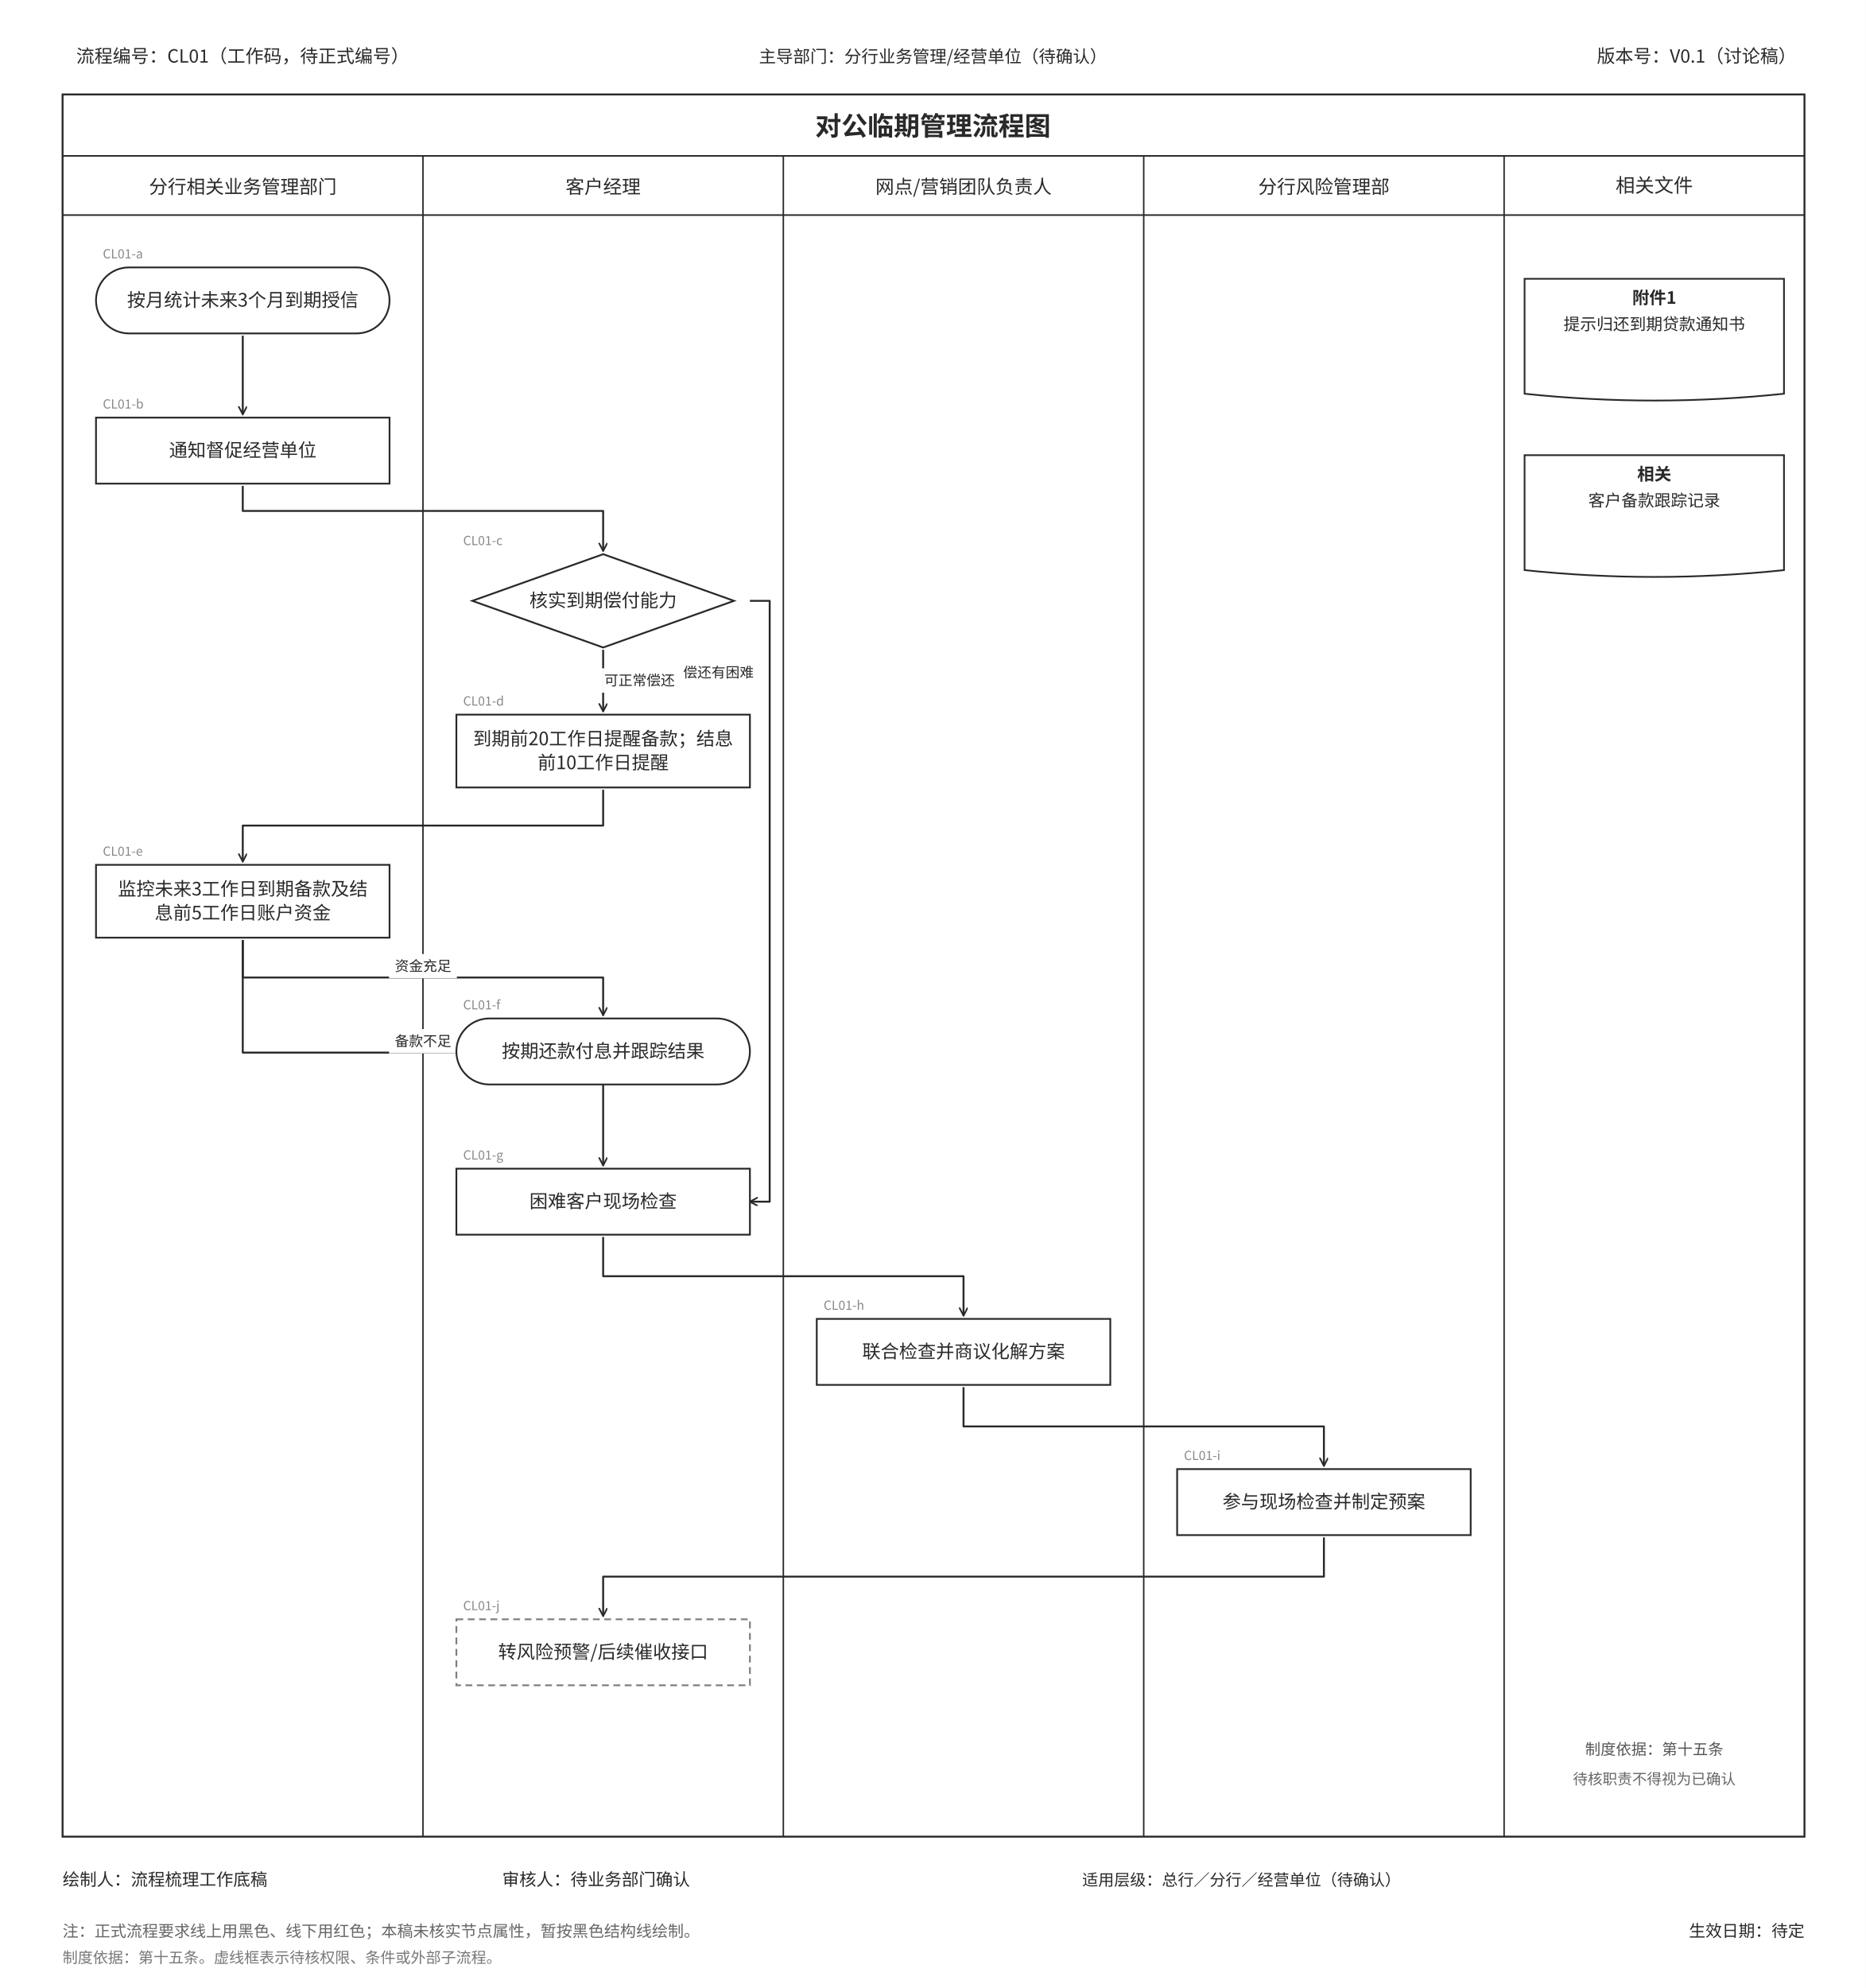
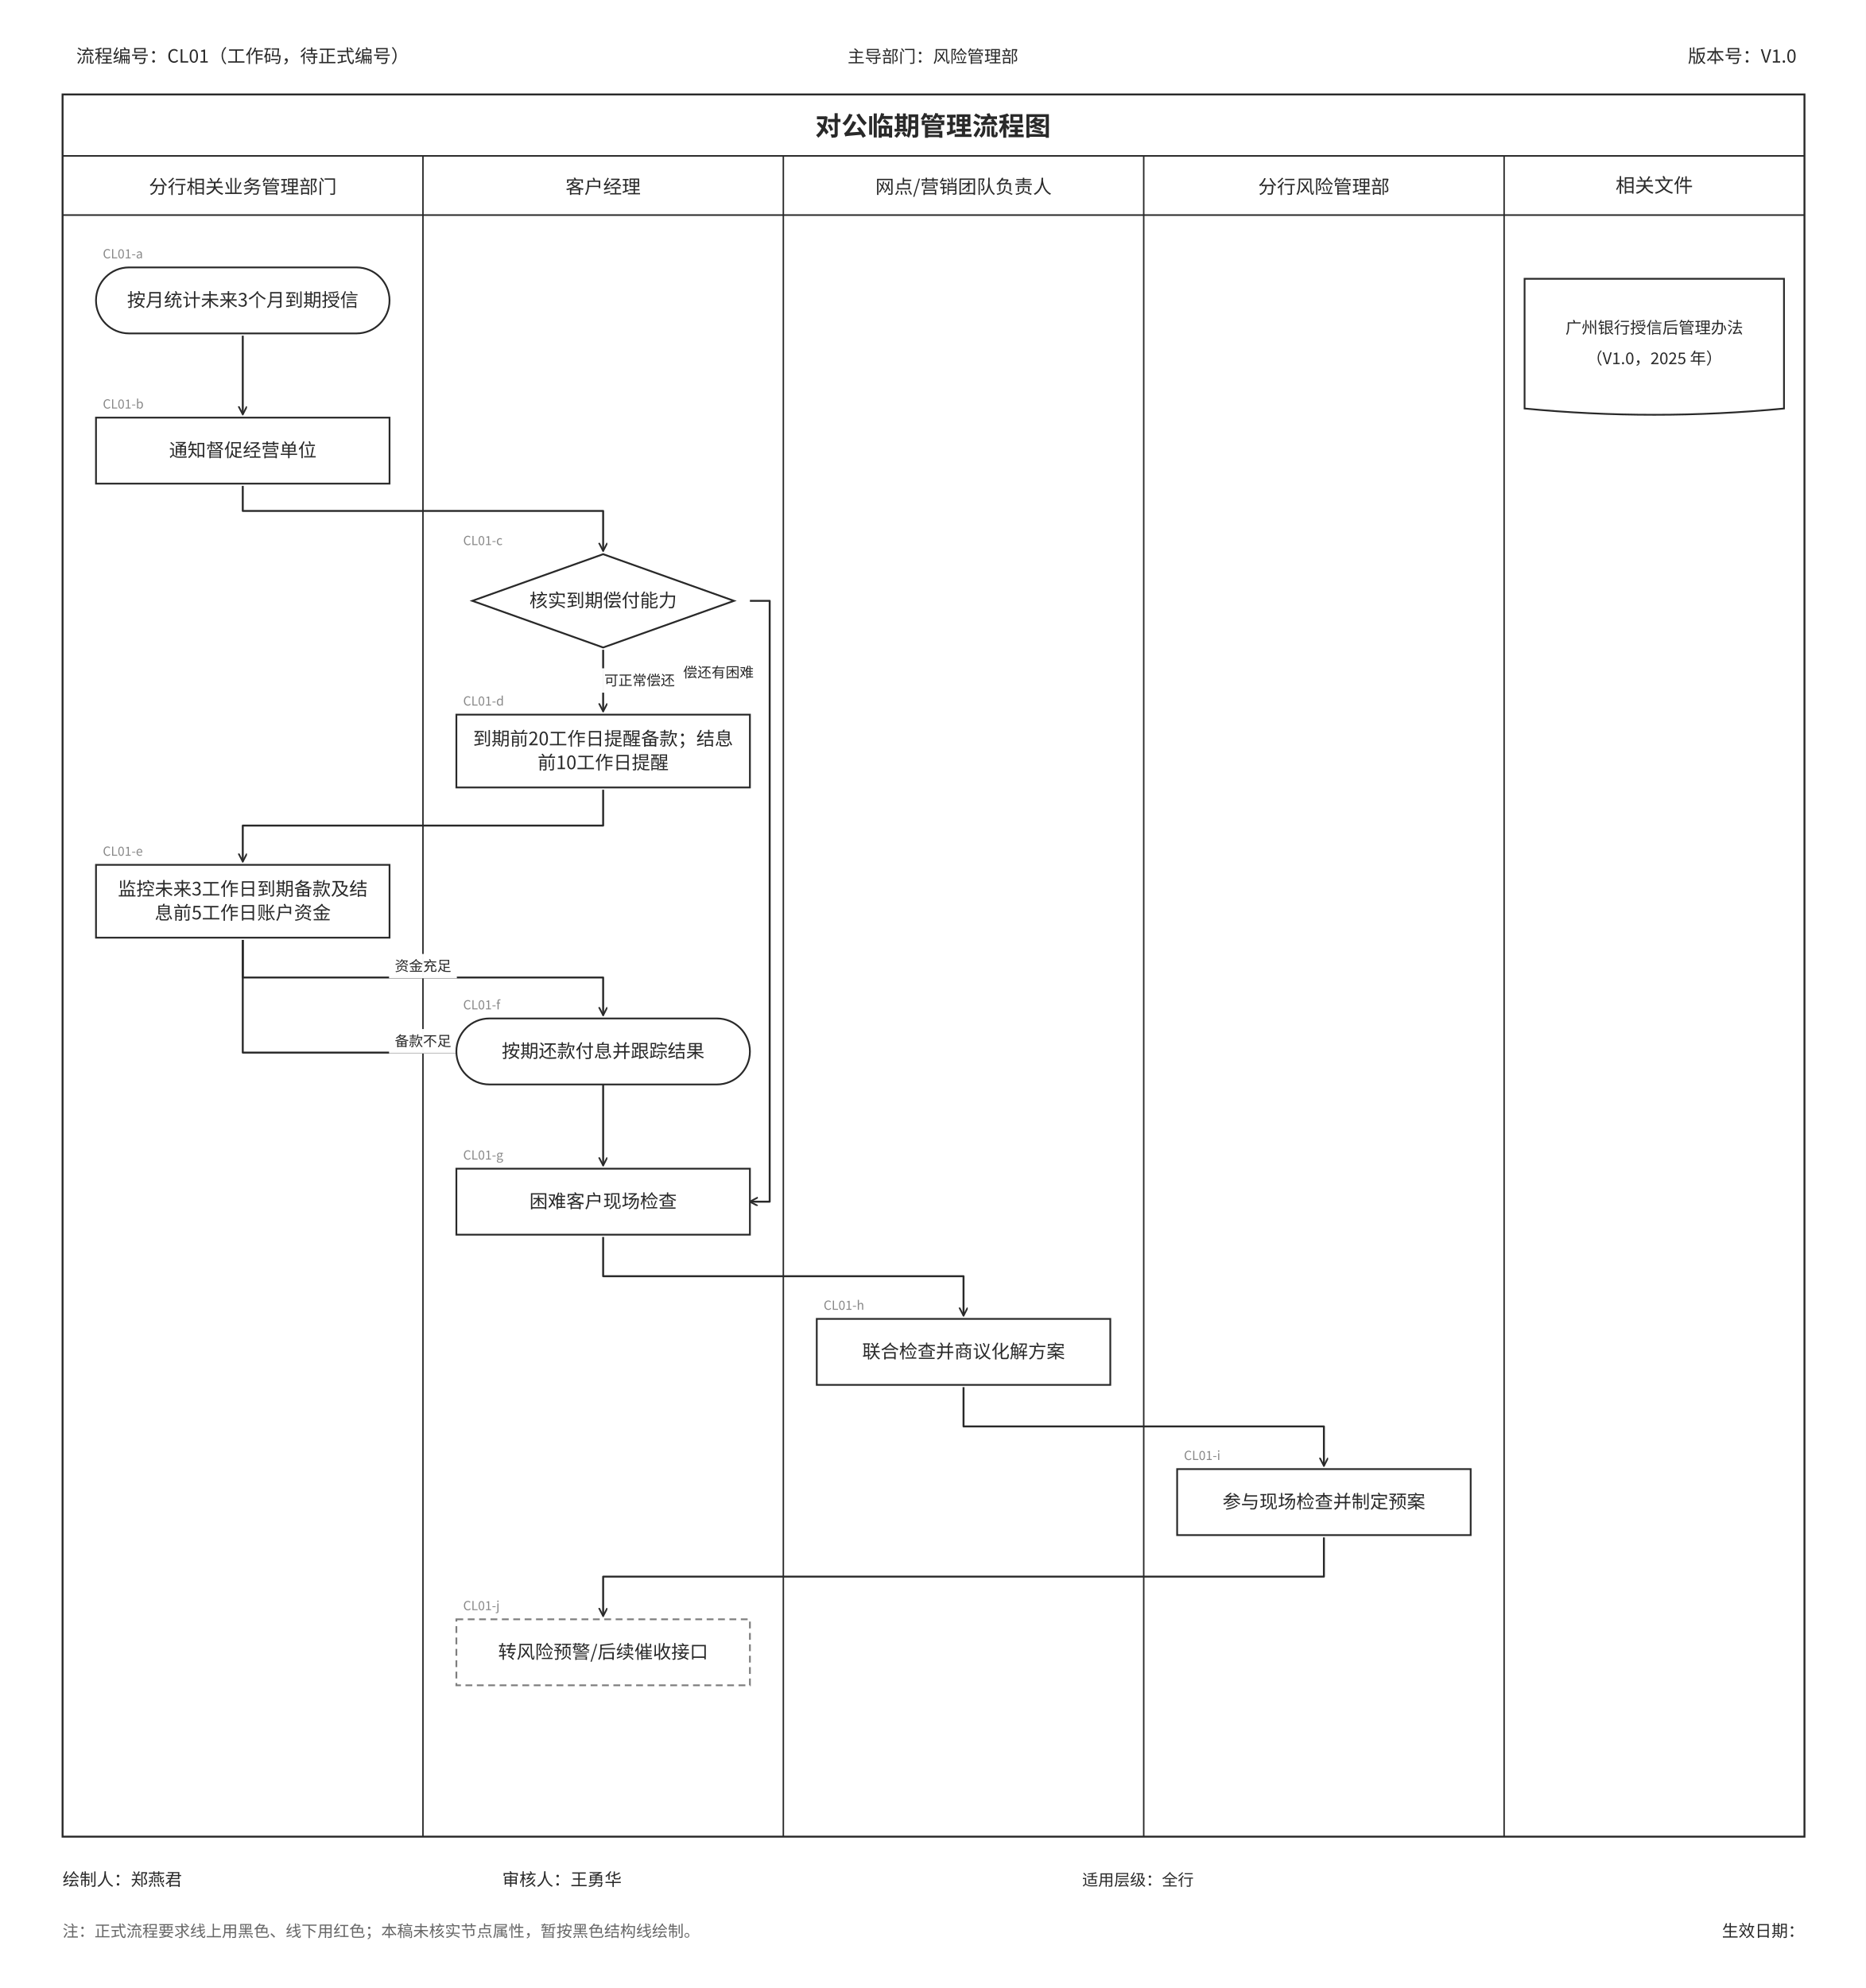
<svg xmlns="http://www.w3.org/2000/svg" width="1640" height="1747" viewBox="0 0 1640 1747">
  <defs>
    <marker id="arr" markerWidth="8" markerHeight="8" refX="7" refY="3.7" orient="auto" markerUnits="userSpaceOnUse">
      <path d="M0 0 L7.2 3.7 L0 7.4" stroke="#292929" stroke-width="1.45" fill="none" />
    </marker>
  </defs>
  <rect width="1640" height="1747" fill="white" />
  <text x="67.0" y="55.0" font-family="Noto Sans CJK SC,Microsoft YaHei,sans-serif" font-size="16" font-weight="400" fill="#292929" text-anchor="start">流程编号：CL01（工作码，待正式编号）</text>
-   <text x="820.0" y="55.0" font-family="Noto Sans CJK SC,Microsoft YaHei,sans-serif" font-size="15" font-weight="400" fill="#292929" text-anchor="middle">主导部门：分行业务管理/经营单位（待确认）</text>
-   <text x="1579.0" y="55.0" font-family="Noto Sans CJK SC,Microsoft YaHei,sans-serif" font-size="16" font-weight="400" fill="#292929" text-anchor="end">版本号：V0.1（讨论稿）</text>
+   <text x="820.0" y="55.0" font-family="Noto Sans CJK SC,Microsoft YaHei,sans-serif" font-size="15" font-weight="400" fill="#292929" text-anchor="middle">主导部门：风险管理部</text>
+   <text x="1579.0" y="55.0" font-family="Noto Sans CJK SC,Microsoft YaHei,sans-serif" font-size="16" font-weight="400" fill="#292929" text-anchor="end">版本号：V1.0</text>
  <rect x="55" y="83" width="1531" height="1531" fill="white" stroke="#292929" stroke-width="1.7" />
  <path d="M 55 137 H 1586 M 55 189 H 1586" stroke="#292929" stroke-width="1.4" fill="none" />
  <text x="820.0" y="119.0" font-family="Noto Sans CJK SC,Microsoft YaHei,sans-serif" font-size="23" font-weight="600" fill="#292929" text-anchor="middle">对公临期管理流程图</text>
  <text x="213.4" y="170.0" font-family="Noto Sans CJK SC,Microsoft YaHei,sans-serif" font-size="16.5" font-weight="400" fill="#292929" text-anchor="middle">分行相关业务管理部门</text>
  <line x1="371.75" y1="137" x2="371.75" y2="1614" stroke="#292929" stroke-width="1.3" />
  <text x="530.1" y="170.0" font-family="Noto Sans CJK SC,Microsoft YaHei,sans-serif" font-size="16.5" font-weight="400" fill="#292929" text-anchor="middle">客户经理</text>
  <line x1="688.5" y1="137" x2="688.5" y2="1614" stroke="#292929" stroke-width="1.3" />
  <text x="846.9" y="170.0" font-family="Noto Sans CJK SC,Microsoft YaHei,sans-serif" font-size="16.5" font-weight="400" fill="#292929" text-anchor="middle">网点/营销团队负责人</text>
  <line x1="1005.25" y1="137" x2="1005.25" y2="1614" stroke="#292929" stroke-width="1.3" />
  <text x="1163.6" y="170.0" font-family="Noto Sans CJK SC,Microsoft YaHei,sans-serif" font-size="16.5" font-weight="400" fill="#292929" text-anchor="middle">分行风险管理部</text>
  <line x1="1322" y1="137" x2="1322" y2="1614" stroke="#292929" stroke-width="1.3" />
  <text x="1454.0" y="169.0" font-family="Noto Sans CJK SC,Microsoft YaHei,sans-serif" font-size="17" font-weight="400" fill="#292929" text-anchor="middle">相关文件</text>
-   <path d="M 1340 245 L 1568 245 L 1568 346 Q 1454 358 1340 346 Z" fill="white" stroke="#292929" stroke-width="1.5" />
-   <text x="1454.0" y="267.0" font-family="Noto Sans CJK SC,Microsoft YaHei,sans-serif" font-size="15" font-weight="600" fill="#292929" text-anchor="middle">附件1</text>
-   <text x="1454.0" y="290.0" font-family="Noto Sans CJK SC,Microsoft YaHei,sans-serif" font-size="14.5" font-weight="400" fill="#292929" text-anchor="middle">提示归还到期贷款通知书</text>
-   <path d="M 1340 400 L 1568 400 L 1568 501 Q 1454 513 1340 501 Z" fill="white" stroke="#292929" stroke-width="1.5" />
-   <text x="1454.0" y="422.0" font-family="Noto Sans CJK SC,Microsoft YaHei,sans-serif" font-size="15" font-weight="600" fill="#292929" text-anchor="middle">相关</text>
-   <text x="1454.0" y="445.0" font-family="Noto Sans CJK SC,Microsoft YaHei,sans-serif" font-size="14.5" font-weight="400" fill="#292929" text-anchor="middle">客户备款跟踪记录</text>
+   <path d="M 1340.0 245.0 L 1568.0 245.0 L 1568.0 359.0 Q 1454.0 370.0 1340.0 359.0 Z" fill="white" stroke="#292929" stroke-width="1.55" />
+   <text x="1454.0" y="293.0" font-family="Noto Sans CJK SC,Microsoft YaHei,sans-serif" font-size="14.2" font-weight="400" fill="#292929" text-anchor="middle">广州银行授信后管理办法</text>
+   <text x="1454.0" y="320.0" font-family="Noto Sans CJK SC,Microsoft YaHei,sans-serif" font-size="14.2" font-weight="400" fill="#292929" text-anchor="middle">（V1.0，2025 年）</text>
  <path d="M 213.375 295 V 364" fill="none" stroke="#292929" stroke-width="1.7" stroke-linejoin="round" marker-end="url(#arr)" />
  <path d="M 213.375 427 V 449 H 530.125 V 484" fill="none" stroke="#292929" stroke-width="1.7" stroke-linejoin="round" marker-end="url(#arr)" />
  <path d="M 530.125 571 V 625" fill="none" stroke="#292929" stroke-width="1.7" stroke-linejoin="round" marker-end="url(#arr)" />
  <path d="M 530.125 694 V 725.5 H 213.375 V 757" fill="none" stroke="#292929" stroke-width="1.7" stroke-linejoin="round" marker-end="url(#arr)" />
  <path d="M 213.375 826 V 859 H 530.125 V 892" fill="none" stroke="#292929" stroke-width="1.7" stroke-linejoin="round" marker-end="url(#arr)" />
  <path d="M 213.375 826 V 925 H 530.125 V 1024" fill="none" stroke="#292929" stroke-width="1.7" stroke-linejoin="round" marker-end="url(#arr)" />
  <path d="M 659.125 528 H 676.5 V 1056 H 659.125" fill="none" stroke="#292929" stroke-width="1.7" stroke-linejoin="round" marker-end="url(#arr)" />
  <path d="M 530.125 1087 V 1121.5 H 846.875 V 1156" fill="none" stroke="#292929" stroke-width="1.7" stroke-linejoin="round" marker-end="url(#arr)" />
  <path d="M 846.875 1219 V 1253.5 H 1163.625 V 1288" fill="none" stroke="#292929" stroke-width="1.7" stroke-linejoin="round" marker-end="url(#arr)" />
  <path d="M 1163.625 1351 V 1385.5 H 530.125 V 1420" fill="none" stroke="#292929" stroke-width="1.7" stroke-linejoin="round" marker-end="url(#arr)" />
  <rect x="526.125" y="587.3" width="72" height="21.4" fill="white" opacity=".97" />
  <text x="562.1" y="602.3" font-family="Noto Sans CJK SC,Microsoft YaHei,sans-serif" font-size="12.4" font-weight="400" fill="#292929" text-anchor="middle">可正常偿还</text>
  <rect x="341.95" y="838.3" width="59.6" height="21.4" fill="white" opacity=".97" />
  <text x="371.8" y="853.3" font-family="Noto Sans CJK SC,Microsoft YaHei,sans-serif" font-size="12.4" font-weight="400" fill="#292929" text-anchor="middle">资金充足</text>
  <rect x="341.95" y="904.3" width="59.6" height="21.4" fill="white" opacity=".97" />
  <text x="371.8" y="919.3" font-family="Noto Sans CJK SC,Microsoft YaHei,sans-serif" font-size="12.4" font-weight="400" fill="#292929" text-anchor="middle">备款不足</text>
  <rect x="595.5" y="580.3" width="72" height="21.4" fill="white" opacity=".97" />
  <text x="631.5" y="595.3" font-family="Noto Sans CJK SC,Microsoft YaHei,sans-serif" font-size="12.4" font-weight="400" fill="#292929" text-anchor="middle">偿还有困难</text>
  <rect x="84.375" y="235" width="258" height="58" rx="29" fill="white" stroke="#292929" stroke-width="1.55" />
  <text x="213.4" y="269.4" font-family="Noto Sans CJK SC,Microsoft YaHei,sans-serif" font-size="16.2" font-weight="400" fill="#292929" text-anchor="middle">按月统计未来3个月到期授信</text>
  <text x="90.4" y="227.0" font-family="Noto Sans CJK SC,Microsoft YaHei,sans-serif" font-size="11" font-weight="400" fill="#888" text-anchor="start">CL01-a</text>
  <rect x="84.375" y="367" width="258" height="58" rx="0" fill="white" stroke="#292929" stroke-width="1.55" />
  <text x="213.4" y="401.4" font-family="Noto Sans CJK SC,Microsoft YaHei,sans-serif" font-size="16.2" font-weight="400" fill="#292929" text-anchor="middle">通知督促经营单位</text>
  <text x="90.4" y="359.0" font-family="Noto Sans CJK SC,Microsoft YaHei,sans-serif" font-size="11" font-weight="400" fill="#888" text-anchor="start">CL01-b</text>
  <rect x="84.375" y="760" width="258" height="64" rx="0" fill="white" stroke="#292929" stroke-width="1.55" />
  <text x="213.4" y="786.9" font-family="Noto Sans CJK SC,Microsoft YaHei,sans-serif" font-size="16.2" font-weight="400" fill="#292929" text-anchor="middle">监控未来3工作日到期备款及结</text>
  <text x="213.4" y="807.9" font-family="Noto Sans CJK SC,Microsoft YaHei,sans-serif" font-size="16.2" font-weight="400" fill="#292929" text-anchor="middle">息前5工作日账户资金</text>
  <text x="90.4" y="752.0" font-family="Noto Sans CJK SC,Microsoft YaHei,sans-serif" font-size="11" font-weight="400" fill="#888" text-anchor="start">CL01-e</text>
  <path d="M 530.125 487 L 645.125 528 L 530.125 569 L 415.125 528 Z" fill="white" stroke="#292929" stroke-width="1.6" />
  <text x="530.1" y="533.4" font-family="Noto Sans CJK SC,Microsoft YaHei,sans-serif" font-size="16.2" font-weight="400" fill="#292929" text-anchor="middle">核实到期偿付能力</text>
  <text x="407.1" y="479.0" font-family="Noto Sans CJK SC,Microsoft YaHei,sans-serif" font-size="11" font-weight="400" fill="#888" text-anchor="start">CL01-c</text>
  <rect x="401.125" y="628" width="258" height="64" rx="0" fill="white" stroke="#292929" stroke-width="1.55" />
  <text x="530.1" y="654.9" font-family="Noto Sans CJK SC,Microsoft YaHei,sans-serif" font-size="16.2" font-weight="400" fill="#292929" text-anchor="middle">到期前20工作日提醒备款；结息</text>
  <text x="530.1" y="675.9" font-family="Noto Sans CJK SC,Microsoft YaHei,sans-serif" font-size="16.2" font-weight="400" fill="#292929" text-anchor="middle">前10工作日提醒</text>
  <text x="407.1" y="620.0" font-family="Noto Sans CJK SC,Microsoft YaHei,sans-serif" font-size="11" font-weight="400" fill="#888" text-anchor="start">CL01-d</text>
  <rect x="401.125" y="895" width="258" height="58" rx="29" fill="white" stroke="#292929" stroke-width="1.55" />
  <text x="530.1" y="929.4" font-family="Noto Sans CJK SC,Microsoft YaHei,sans-serif" font-size="16.2" font-weight="400" fill="#292929" text-anchor="middle">按期还款付息并跟踪结果</text>
  <text x="407.1" y="887.0" font-family="Noto Sans CJK SC,Microsoft YaHei,sans-serif" font-size="11" font-weight="400" fill="#888" text-anchor="start">CL01-f</text>
  <rect x="401.125" y="1027" width="258" height="58" rx="0" fill="white" stroke="#292929" stroke-width="1.55" />
  <text x="530.1" y="1061.4" font-family="Noto Sans CJK SC,Microsoft YaHei,sans-serif" font-size="16.2" font-weight="400" fill="#292929" text-anchor="middle">困难客户现场检查</text>
  <text x="407.1" y="1019.0" font-family="Noto Sans CJK SC,Microsoft YaHei,sans-serif" font-size="11" font-weight="400" fill="#888" text-anchor="start">CL01-g</text>
  <rect x="401.125" y="1423" width="258" height="58" rx="0" fill="white" stroke="#7e7e7e" stroke-width="1.55" stroke-dasharray="6 4" />
  <text x="530.1" y="1457.4" font-family="Noto Sans CJK SC,Microsoft YaHei,sans-serif" font-size="16.2" font-weight="400" fill="#292929" text-anchor="middle">转风险预警/后续催收接口</text>
  <text x="407.1" y="1415.0" font-family="Noto Sans CJK SC,Microsoft YaHei,sans-serif" font-size="11" font-weight="400" fill="#888" text-anchor="start">CL01-j</text>
  <rect x="717.875" y="1159" width="258" height="58" rx="0" fill="white" stroke="#292929" stroke-width="1.55" />
  <text x="846.9" y="1193.4" font-family="Noto Sans CJK SC,Microsoft YaHei,sans-serif" font-size="16.2" font-weight="400" fill="#292929" text-anchor="middle">联合检查并商议化解方案</text>
  <text x="723.9" y="1151.0" font-family="Noto Sans CJK SC,Microsoft YaHei,sans-serif" font-size="11" font-weight="400" fill="#888" text-anchor="start">CL01-h</text>
  <rect x="1034.625" y="1291" width="258" height="58" rx="0" fill="white" stroke="#292929" stroke-width="1.55" />
  <text x="1163.6" y="1325.4" font-family="Noto Sans CJK SC,Microsoft YaHei,sans-serif" font-size="16.2" font-weight="400" fill="#292929" text-anchor="middle">参与现场检查并制定预案</text>
  <text x="1040.6" y="1283.0" font-family="Noto Sans CJK SC,Microsoft YaHei,sans-serif" font-size="11" font-weight="400" fill="#888" text-anchor="start">CL01-i</text>
-   <text x="1454.0" y="1542.0" font-family="Noto Sans CJK SC,Microsoft YaHei,sans-serif" font-size="13.5" font-weight="400" fill="#555" text-anchor="middle">制度依据：第十五条</text>
-   <text x="1454.0" y="1568.0" font-family="Noto Sans CJK SC,Microsoft YaHei,sans-serif" font-size="13" font-weight="400" fill="#666" text-anchor="middle">待核职责不得视为已确认</text>
-   <text x="55.0" y="1657.0" font-family="Noto Sans CJK SC,Microsoft YaHei,sans-serif" font-size="15" font-weight="400" fill="#292929" text-anchor="start">绘制人：流程梳理工作底稿</text>
-   <text x="441.4" y="1657.0" font-family="Noto Sans CJK SC,Microsoft YaHei,sans-serif" font-size="15" font-weight="400" fill="#292929" text-anchor="start">审核人：待业务部门确认</text>
-   <text x="951.2" y="1657.0" font-family="Noto Sans CJK SC,Microsoft YaHei,sans-serif" font-size="14" font-weight="400" fill="#292929" text-anchor="start">适用层级：总行／分行／经营单位（待确认）</text>
+   <text x="55.0" y="1657.0" font-family="Noto Sans CJK SC,Microsoft YaHei,sans-serif" font-size="15" font-weight="400" fill="#292929" text-anchor="start">绘制人：郑燕君</text>
+   <text x="441.4" y="1657.0" font-family="Noto Sans CJK SC,Microsoft YaHei,sans-serif" font-size="15" font-weight="400" fill="#292929" text-anchor="start">审核人：王勇华</text>
+   <text x="951.2" y="1657.0" font-family="Noto Sans CJK SC,Microsoft YaHei,sans-serif" font-size="14" font-weight="400" fill="#292929" text-anchor="start">适用层级：全行</text>
  <text x="55.0" y="1702.0" font-family="Noto Sans CJK SC,Microsoft YaHei,sans-serif" font-size="14" font-weight="400" fill="#666" text-anchor="start">注：正式流程要求线上用黑色、线下用红色；本稿未核实节点属性，暂按黑色结构线绘制。</text>
-   <text x="1586.0" y="1702.0" font-family="Noto Sans CJK SC,Microsoft YaHei,sans-serif" font-size="14.5" font-weight="400" fill="#292929" text-anchor="end">生效日期：待定</text>
-   <text x="55.0" y="1725.0" font-family="Noto Sans CJK SC,Microsoft YaHei,sans-serif" font-size="13.3" font-weight="400" fill="#777" text-anchor="start">制度依据：第十五条。虚线框表示待核权限、条件或外部子流程。</text>
+   <text x="1586.0" y="1702.0" font-family="Noto Sans CJK SC,Microsoft YaHei,sans-serif" font-size="14.5" font-weight="400" fill="#292929" text-anchor="end">生效日期：</text>
</svg>
